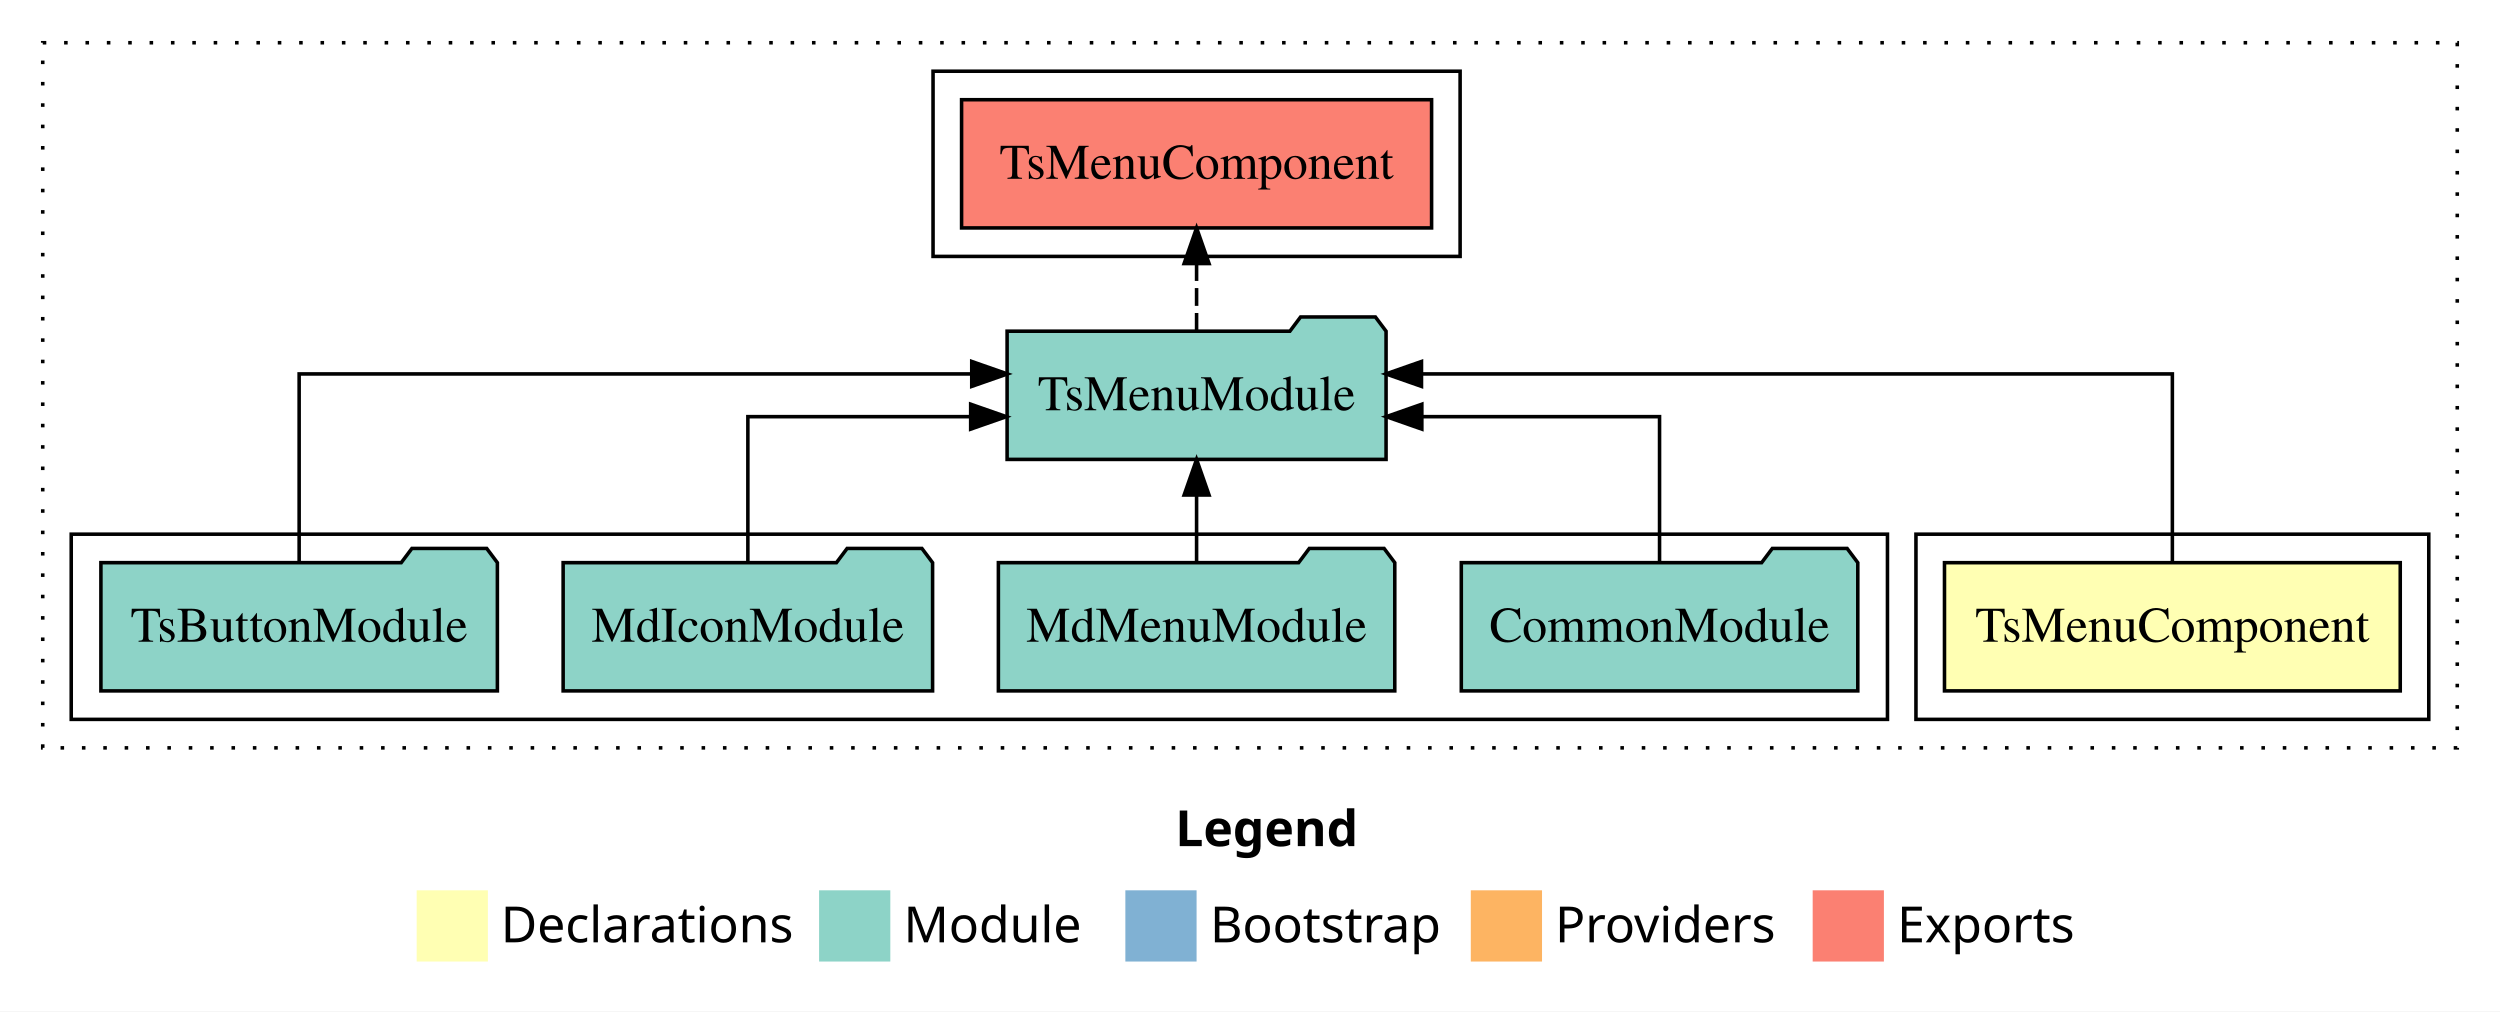
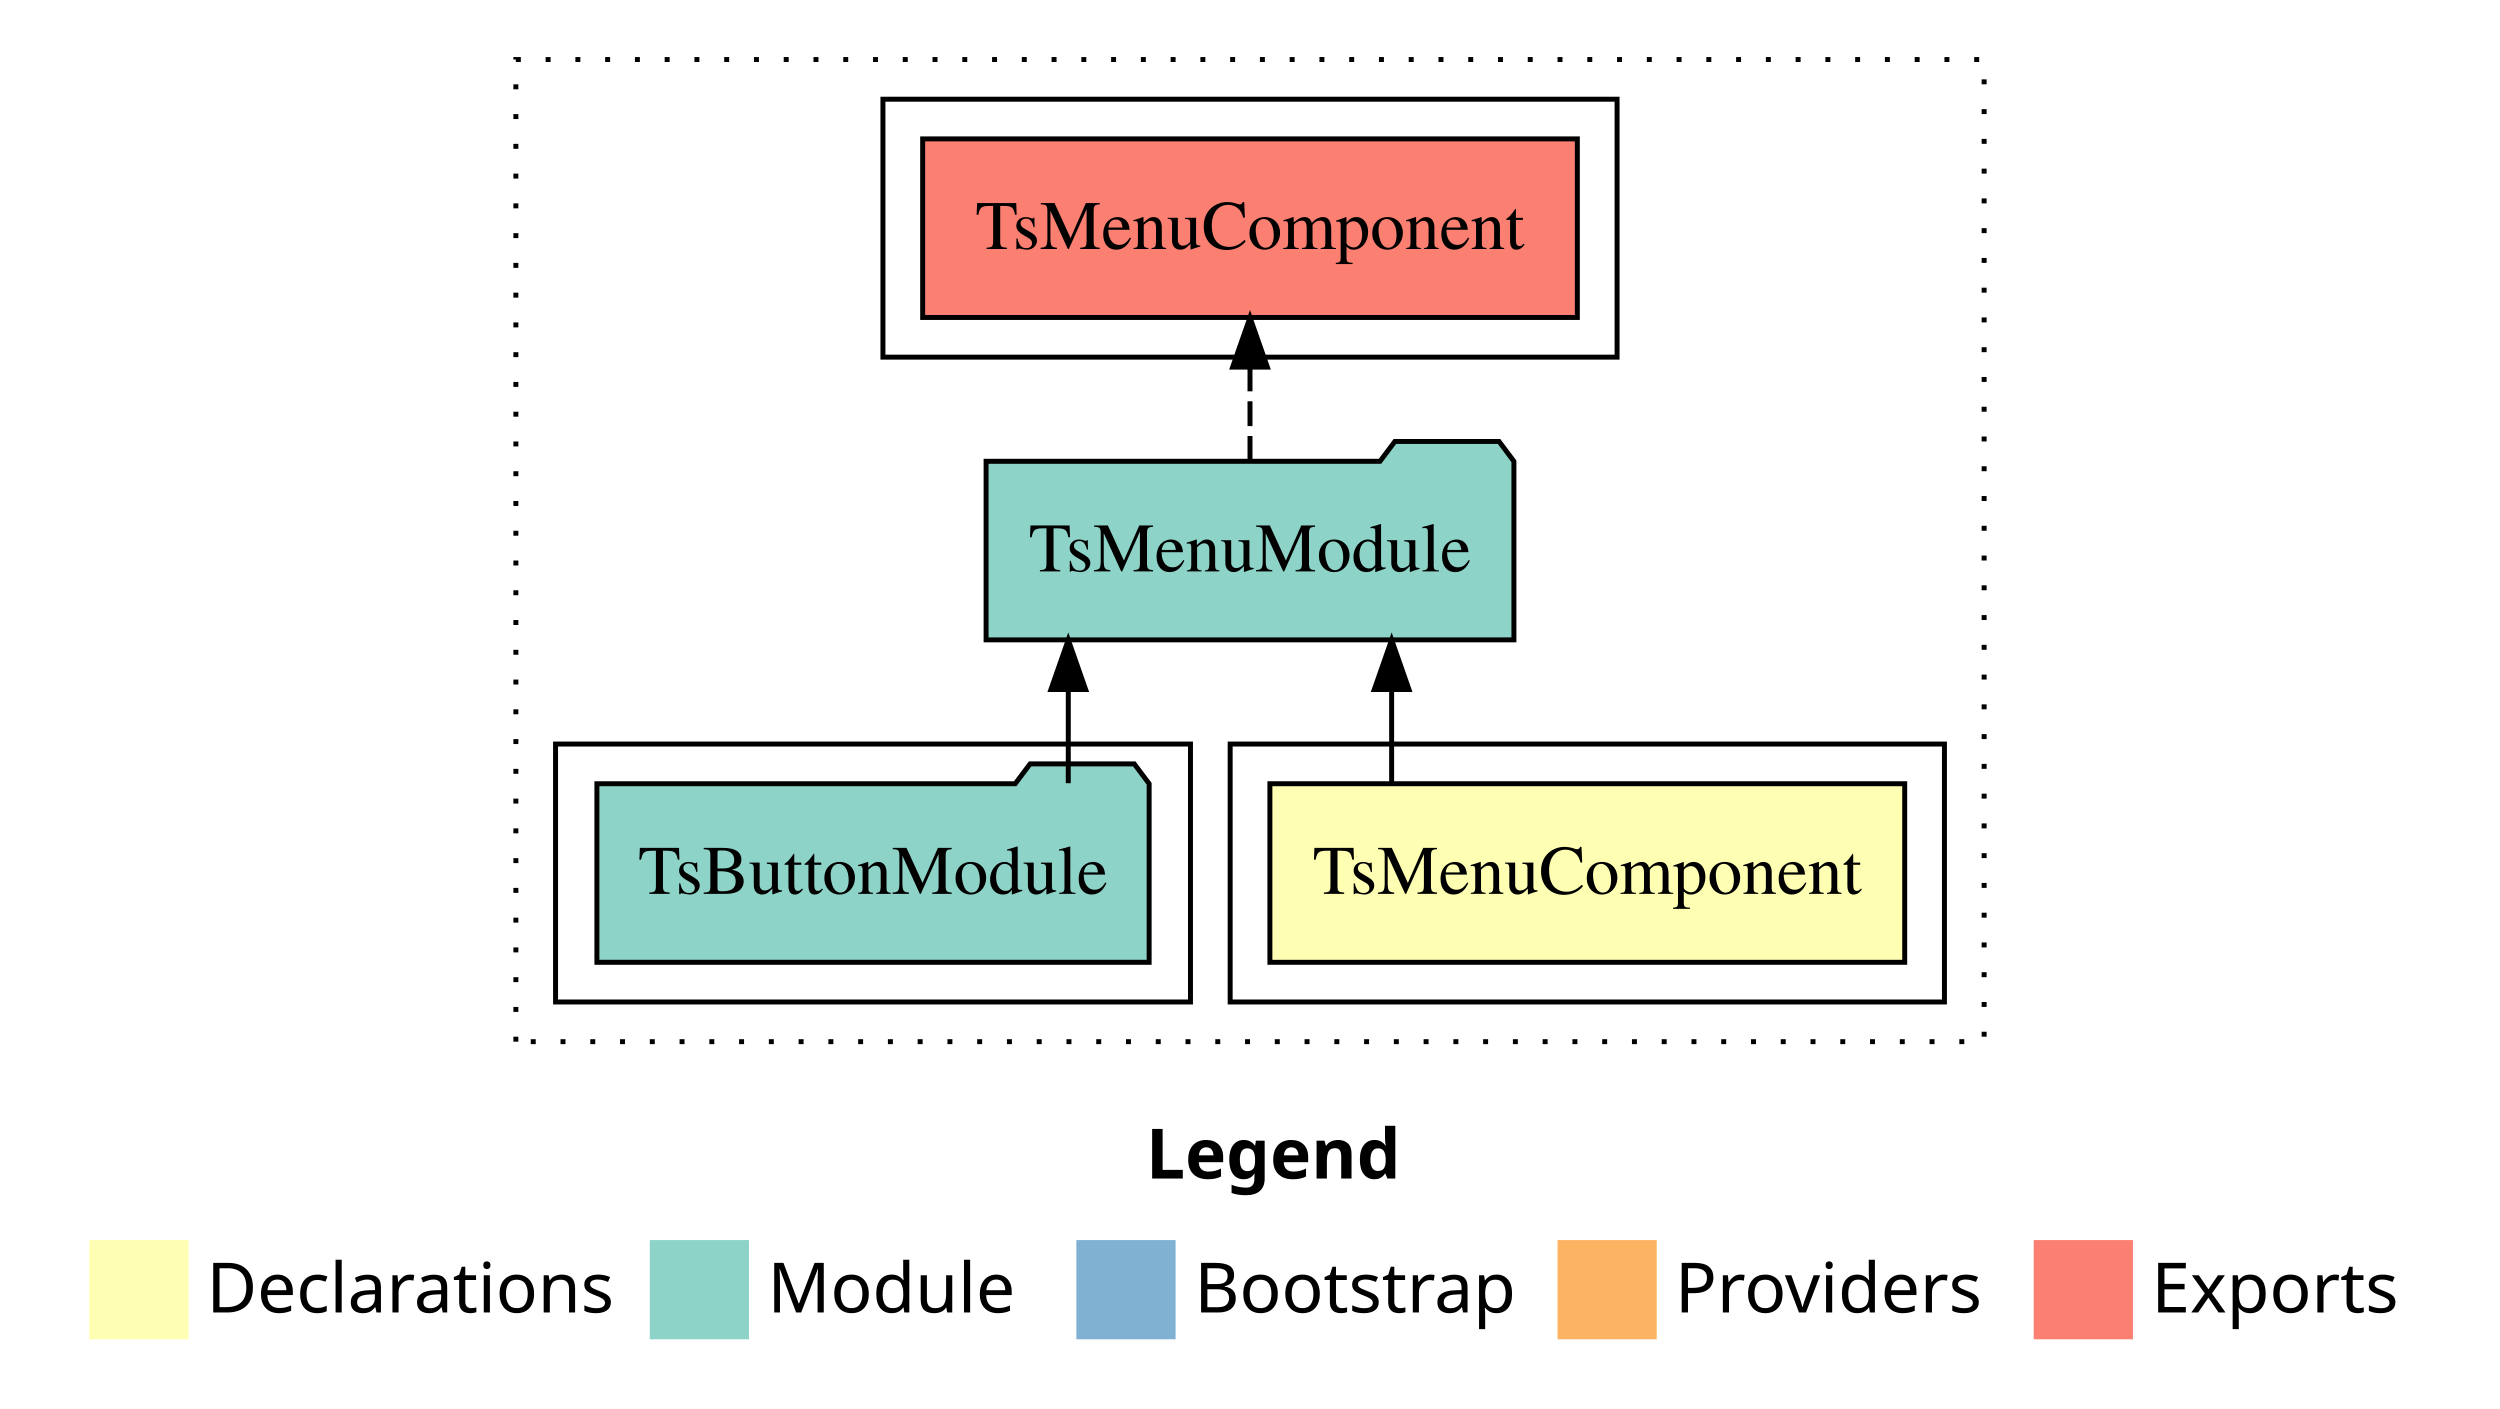
- <svg xmlns="http://www.w3.org/2000/svg" width="702pt" height="284pt" viewBox="0.00 0.00 702.00 284.00">
+ <svg xmlns="http://www.w3.org/2000/svg" width="504pt" height="284pt" viewBox="0.00 0.00 504.00 284.00">
  <g id="graph0" class="graph" transform="scale(1 1) rotate(0) translate(4 280)">
-     <polygon fill="#ffffff" stroke="transparent" points="-4,4 -4,-280 698,-280 698,4 -4,4" />
-     <text text-anchor="start" x="326.009" y="-42.4" font-family="sans-serif" font-weight="bold" font-size="14.00" fill="#000000">Legend</text>
-     <polygon fill="#ffffb3" stroke="transparent" points="113,-10 113,-30 133,-30 133,-10 113,-10" />
-     <text text-anchor="start" x="136.629" y="-15.4" font-family="sans-serif" font-size="14.00" fill="#000000">  Declarations</text>
-     <polygon fill="#8dd3c7" stroke="transparent" points="226,-10 226,-30 246,-30 246,-10 226,-10" />
-     <text text-anchor="start" x="249.725" y="-15.4" font-family="sans-serif" font-size="14.00" fill="#000000">  Module</text>
-     <polygon fill="#80b1d3" stroke="transparent" points="312,-10 312,-30 332,-30 332,-10 312,-10" />
-     <text text-anchor="start" x="335.781" y="-15.4" font-family="sans-serif" font-size="14.00" fill="#000000">  Bootstrap</text>
-     <polygon fill="#fdb462" stroke="transparent" points="409,-10 409,-30 429,-30 429,-10 409,-10" />
-     <text text-anchor="start" x="432.673" y="-15.4" font-family="sans-serif" font-size="14.00" fill="#000000">  Providers</text>
-     <polygon fill="#fb8072" stroke="transparent" points="505,-10 505,-30 525,-30 525,-10 505,-10" />
-     <text text-anchor="start" x="528.726" y="-15.4" font-family="sans-serif" font-size="14.00" fill="#000000">  Exports</text>
+     <polygon fill="#ffffff" stroke="transparent" points="-4,4 -4,-280 500,-280 500,4 -4,4" />
+     <text text-anchor="start" x="227.009" y="-42.4" font-family="sans-serif" font-weight="bold" font-size="14.00" fill="#000000">Legend</text>
+     <polygon fill="#ffffb3" stroke="transparent" points="14,-10 14,-30 34,-30 34,-10 14,-10" />
+     <text text-anchor="start" x="37.629" y="-15.4" font-family="sans-serif" font-size="14.00" fill="#000000">  Declarations</text>
+     <polygon fill="#8dd3c7" stroke="transparent" points="127,-10 127,-30 147,-30 147,-10 127,-10" />
+     <text text-anchor="start" x="150.725" y="-15.4" font-family="sans-serif" font-size="14.00" fill="#000000">  Module</text>
+     <polygon fill="#80b1d3" stroke="transparent" points="213,-10 213,-30 233,-30 233,-10 213,-10" />
+     <text text-anchor="start" x="236.781" y="-15.4" font-family="sans-serif" font-size="14.00" fill="#000000">  Bootstrap</text>
+     <polygon fill="#fdb462" stroke="transparent" points="310,-10 310,-30 330,-30 330,-10 310,-10" />
+     <text text-anchor="start" x="333.673" y="-15.4" font-family="sans-serif" font-size="14.00" fill="#000000">  Providers</text>
+     <polygon fill="#fb8072" stroke="transparent" points="406,-10 406,-30 426,-30 426,-10 406,-10" />
+     <text text-anchor="start" x="429.726" y="-15.4" font-family="sans-serif" font-size="14.00" fill="#000000">  Exports</text>
    <g id="clust1" class="cluster">
-       <polygon fill="none" stroke="#000000" stroke-dasharray="1,5" points="8,-70 8,-268 686,-268 686,-70 8,-70" />
+       <polygon fill="none" stroke="#000000" stroke-dasharray="1,5" points="100,-70 100,-268 396,-268 396,-70 100,-70" />
    </g>
    <g id="clust2" class="cluster">
-       <polygon fill="none" stroke="#000000" points="534,-78 534,-130 678,-130 678,-78 534,-78" />
+       <polygon fill="none" stroke="#000000" points="244,-78 244,-130 388,-130 388,-78 244,-78" />
    </g>
    <g id="clust4" class="cluster">
-       <polygon fill="none" stroke="#000000" points="16,-78 16,-130 526,-130 526,-78 16,-78" />
+       <polygon fill="none" stroke="#000000" points="108,-78 108,-130 236,-130 236,-78 108,-78" />
    </g>
    <g id="clust5" class="cluster">
-       <polygon fill="none" stroke="#000000" points="258,-208 258,-260 406,-260 406,-208 258,-208" />
+       <polygon fill="none" stroke="#000000" points="174,-208 174,-260 322,-260 322,-208 174,-208" />
    </g>
    <g id="node1" class="node">
-       <polygon fill="#ffffb3" stroke="#000000" points="669.989,-122 542.011,-122 542.011,-86 669.989,-86 669.989,-122" />
-       <text text-anchor="middle" x="606" y="-99.8" font-family="Times,serif" font-size="14.00" fill="#000000">TsMenuComponent</text>
+       <polygon fill="#ffffb3" stroke="#000000" points="379.989,-122 252.011,-122 252.011,-86 379.989,-86 379.989,-122" />
+       <text text-anchor="middle" x="316" y="-99.8" font-family="Times,serif" font-size="14.00" fill="#000000">TsMenuComponent</text>
    </g>
    <g id="node2" class="node">
-       <polygon fill="#8dd3c7" stroke="#000000" points="385.206,-187 382.206,-191 361.206,-191 358.206,-187 278.794,-187 278.794,-151 385.206,-151 385.206,-187" />
-       <text text-anchor="middle" x="332" y="-164.8" font-family="Times,serif" font-size="14.00" fill="#000000">TsMenuModule</text>
+       <polygon fill="#8dd3c7" stroke="#000000" points="301.206,-187 298.206,-191 277.206,-191 274.206,-187 194.794,-187 194.794,-151 301.206,-151 301.206,-187" />
+       <text text-anchor="middle" x="248" y="-164.8" font-family="Times,serif" font-size="14.00" fill="#000000">TsMenuModule</text>
    </g>
    <g id="edge1" class="edge">
-       <path fill="none" stroke="#000000" d="M606,-122.284C606,-143.321 606,-175 606,-175 606,-175 395.155,-175 395.155,-175" />
-       <polygon fill="#000000" stroke="#000000" points="395.155,-171.5 385.155,-175 395.155,-178.5 395.155,-171.5" />
+       <path fill="none" stroke="#000000" d="M276.554,-122.106C276.554,-122.106 276.554,-140.991 276.554,-140.991" />
+       <polygon fill="#000000" stroke="#000000" points="273.054,-140.991 276.554,-150.991 280.054,-140.991 273.054,-140.991" />
    </g>
-     <g id="node7" class="node">
-       <polygon fill="#fb8072" stroke="#000000" points="397.99,-252 266.01,-252 266.01,-216 397.99,-216 397.99,-252" />
-       <text text-anchor="middle" x="332" y="-229.8" font-family="Times,serif" font-size="14.00" fill="#000000">TsMenuComponent </text>
+     <g id="node4" class="node">
+       <polygon fill="#fb8072" stroke="#000000" points="313.99,-252 182.01,-252 182.01,-216 313.99,-216 313.99,-252" />
+       <text text-anchor="middle" x="248" y="-229.8" font-family="Times,serif" font-size="14.00" fill="#000000">TsMenuComponent </text>
    </g>
-     <g id="edge6" class="edge">
-       <path fill="none" stroke="#000000" stroke-dasharray="5,2" d="M332,-187.106C332,-187.106 332,-205.991 332,-205.991" />
-       <polygon fill="#000000" stroke="#000000" points="328.5,-205.991 332,-215.991 335.5,-205.991 328.5,-205.991" />
+     <g id="edge3" class="edge">
+       <path fill="none" stroke="#000000" stroke-dasharray="5,2" d="M248,-187.106C248,-187.106 248,-205.991 248,-205.991" />
+       <polygon fill="#000000" stroke="#000000" points="244.5,-205.991 248,-215.991 251.5,-205.991 244.5,-205.991" />
    </g>
    <g id="node3" class="node">
-       <polygon fill="#8dd3c7" stroke="#000000" points="517.668,-122 514.668,-126 493.668,-126 490.668,-122 406.332,-122 406.332,-86 517.668,-86 517.668,-122" />
-       <text text-anchor="middle" x="462" y="-99.8" font-family="Times,serif" font-size="14.00" fill="#000000">CommonModule</text>
+       <polygon fill="#8dd3c7" stroke="#000000" points="227.665,-122 224.665,-126 203.665,-126 200.665,-122 116.335,-122 116.335,-86 227.665,-86 227.665,-122" />
+       <text text-anchor="middle" x="172" y="-99.8" font-family="Times,serif" font-size="14.00" fill="#000000">TsButtonModule</text>
    </g>
    <g id="edge2" class="edge">
-       <path fill="none" stroke="#000000" d="M462,-122.022C462,-139.373 462,-163 462,-163 462,-163 395.251,-163 395.251,-163" />
-       <polygon fill="#000000" stroke="#000000" points="395.251,-159.5 385.251,-163 395.251,-166.5 395.251,-159.5" />
-     </g>
-     <g id="node4" class="node">
-       <polygon fill="#8dd3c7" stroke="#000000" points="387.654,-122 384.654,-126 363.654,-126 360.654,-122 276.346,-122 276.346,-86 387.654,-86 387.654,-122" />
-       <text text-anchor="middle" x="332" y="-99.8" font-family="Times,serif" font-size="14.00" fill="#000000">MdMenuModule</text>
-     </g>
-     <g id="edge3" class="edge">
-       <path fill="none" stroke="#000000" d="M332,-122.106C332,-122.106 332,-140.991 332,-140.991" />
-       <polygon fill="#000000" stroke="#000000" points="328.5,-140.991 332,-150.991 335.5,-140.991 328.5,-140.991" />
-     </g>
-     <g id="node5" class="node">
-       <polygon fill="#8dd3c7" stroke="#000000" points="257.87,-122 254.87,-126 233.87,-126 230.87,-122 154.13,-122 154.13,-86 257.87,-86 257.87,-122" />
-       <text text-anchor="middle" x="206" y="-99.8" font-family="Times,serif" font-size="14.00" fill="#000000">MdIconModule</text>
-     </g>
-     <g id="edge4" class="edge">
-       <path fill="none" stroke="#000000" d="M206,-122.022C206,-139.373 206,-163 206,-163 206,-163 268.565,-163 268.565,-163" />
-       <polygon fill="#000000" stroke="#000000" points="268.565,-166.5 278.565,-163 268.565,-159.5 268.565,-166.5" />
-     </g>
-     <g id="node6" class="node">
-       <polygon fill="#8dd3c7" stroke="#000000" points="135.665,-122 132.665,-126 111.665,-126 108.665,-122 24.335,-122 24.335,-86 135.665,-86 135.665,-122" />
-       <text text-anchor="middle" x="80" y="-99.8" font-family="Times,serif" font-size="14.00" fill="#000000">TsButtonModule</text>
-     </g>
-     <g id="edge5" class="edge">
-       <path fill="none" stroke="#000000" d="M80,-122.284C80,-143.321 80,-175 80,-175 80,-175 268.865,-175 268.865,-175" />
-       <polygon fill="#000000" stroke="#000000" points="268.865,-178.5 278.865,-175 268.865,-171.5 268.865,-178.5" />
+       <path fill="none" stroke="#000000" d="M211.365,-122.106C211.365,-122.106 211.365,-140.991 211.365,-140.991" />
+       <polygon fill="#000000" stroke="#000000" points="207.865,-140.991 211.365,-150.991 214.865,-140.991 207.865,-140.991" />
    </g>
  </g>
</svg>
